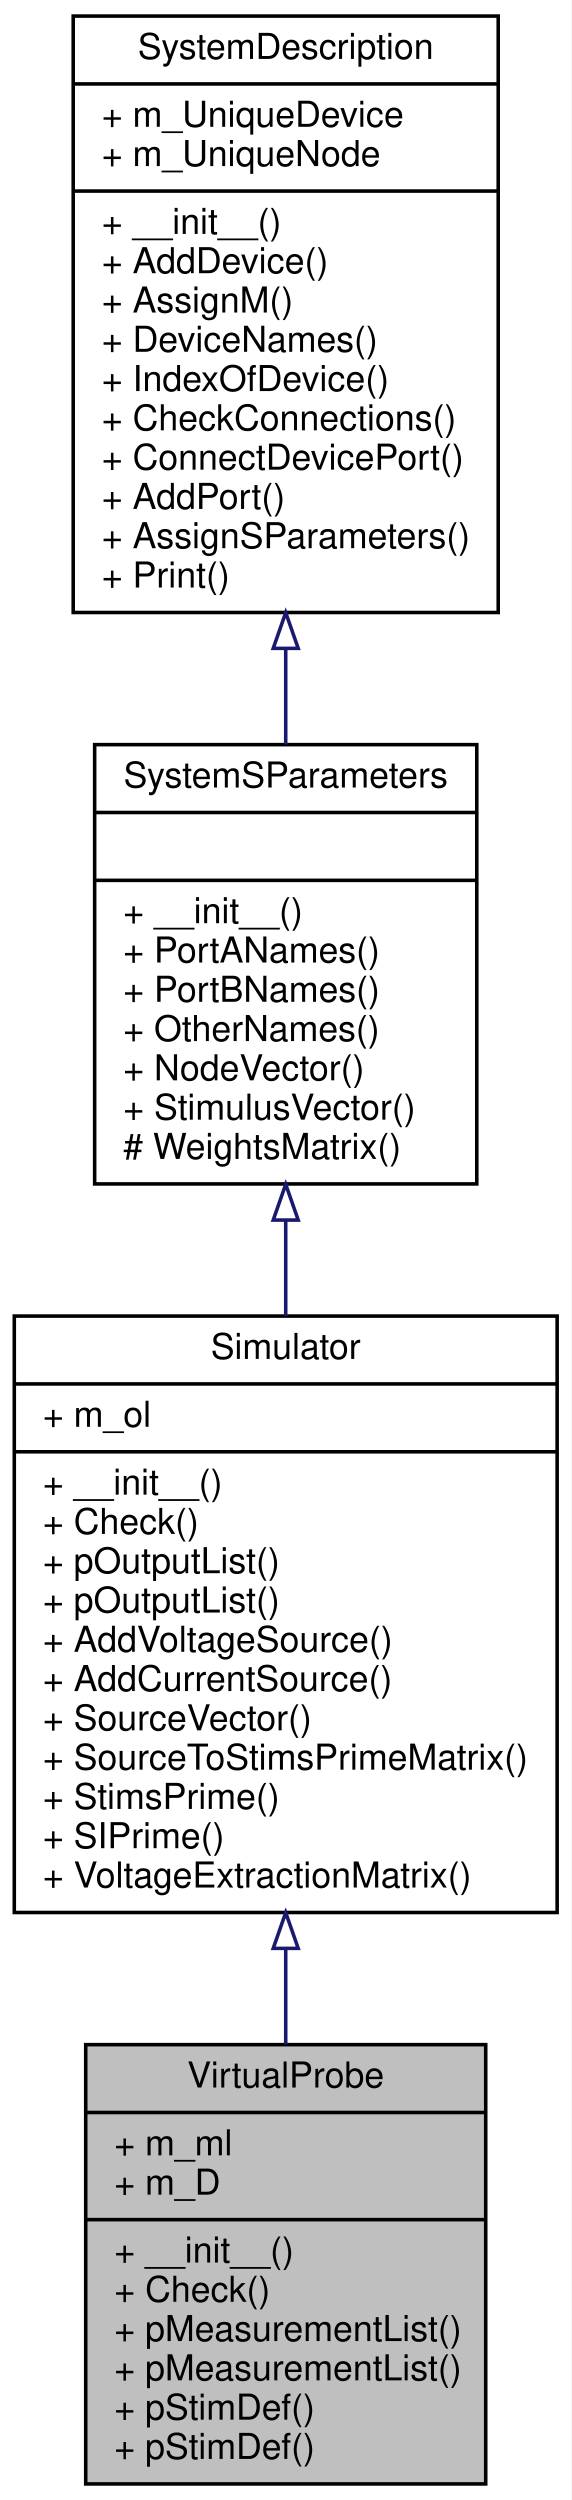
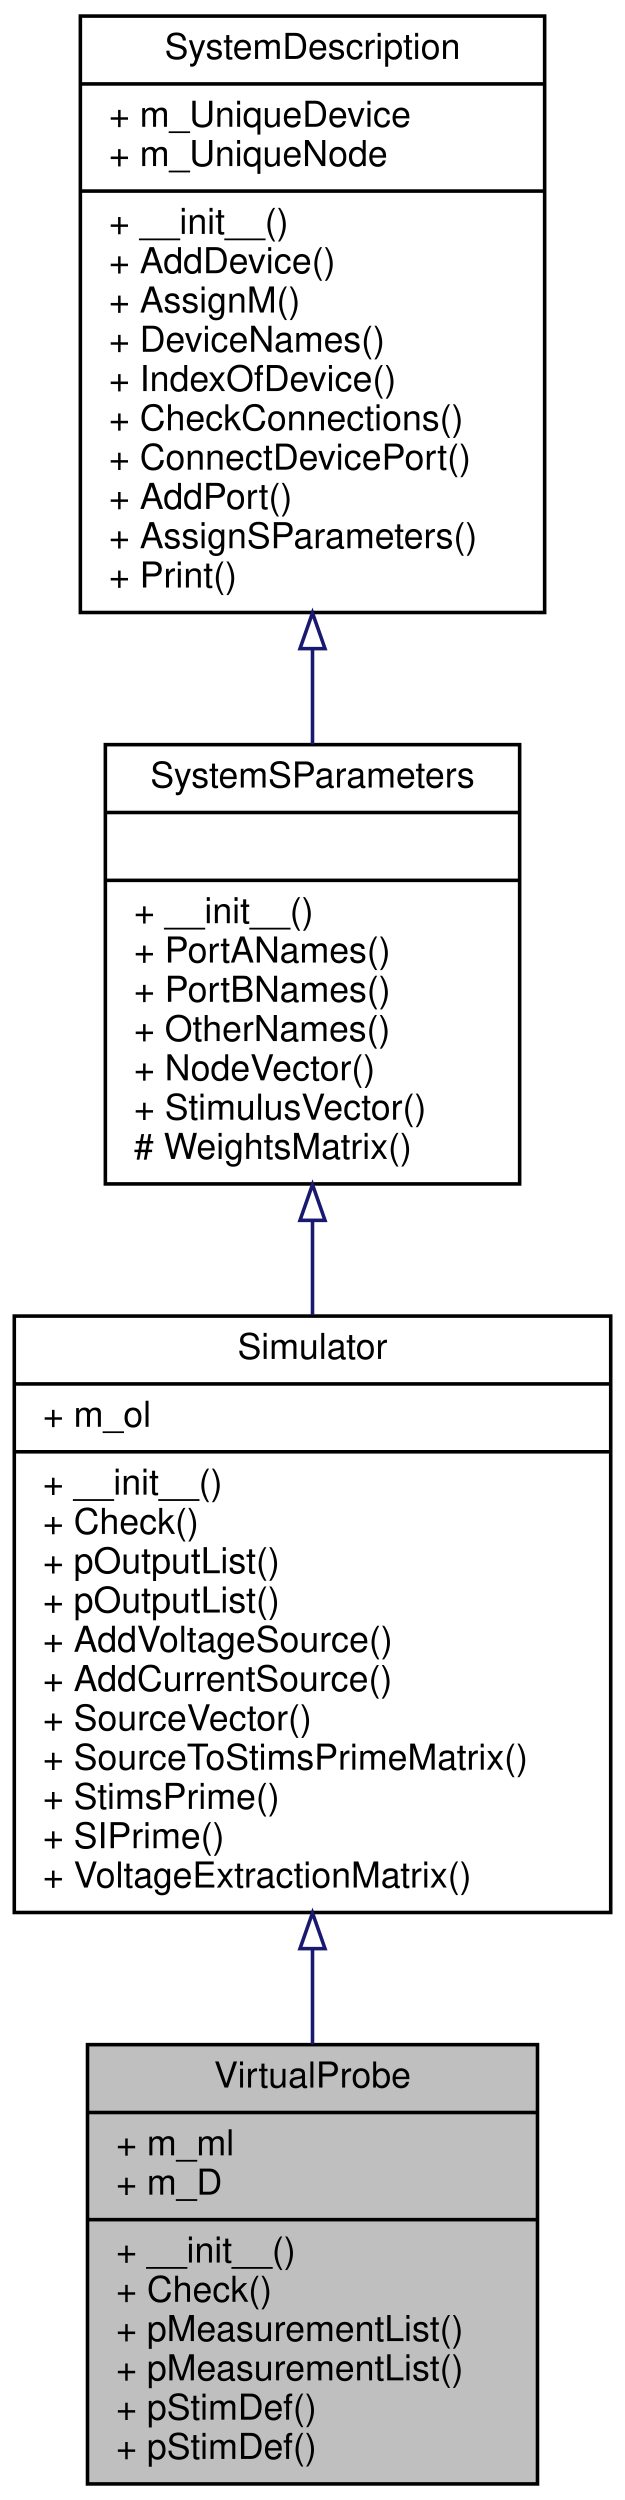
- <svg xmlns="http://www.w3.org/2000/svg" xmlns:xlink="http://www.w3.org/1999/xlink" width="160pt" height="700pt" viewBox="0.00 0.00 160.00 700.00">
+ <svg xmlns="http://www.w3.org/2000/svg" xmlns:xlink="http://www.w3.org/1999/xlink" width="175pt" height="700pt" viewBox="0.00 0.00 175.00 700.00">
  <g id="graph0" class="graph" transform="scale(1 1) rotate(0) translate(4 696)">
-     <polygon fill="#ffffff" stroke="transparent" points="-4,4 -4,-696 156,-696 156,4 -4,4" />
+     <polygon fill="white" stroke="transparent" points="-4,4 -4,-696 171,-696 171,4 -4,4" />
    <g id="node1" class="node">
-       <polygon fill="#bfbfbf" stroke="#000000" points="20,-.5 20,-123.5 132,-123.5 132,-.5 20,-.5" />
-       <text text-anchor="middle" x="76" y="-111.5" font-family="Helvetica,sans-Serif" font-size="10.00" fill="#000000">VirtualProbe</text>
-       <polyline fill="none" stroke="#000000" points="20,-104.5 132,-104.5 " />
-       <text text-anchor="start" x="28" y="-92.5" font-family="Helvetica,sans-Serif" font-size="10.00" fill="#000000">+ m_ml</text>
-       <text text-anchor="start" x="28" y="-81.5" font-family="Helvetica,sans-Serif" font-size="10.00" fill="#000000">+ m_D</text>
-       <polyline fill="none" stroke="#000000" points="20,-74.5 132,-74.5 " />
-       <text text-anchor="start" x="28" y="-62.5" font-family="Helvetica,sans-Serif" font-size="10.00" fill="#000000">+ __init__()</text>
-       <text text-anchor="start" x="28" y="-51.5" font-family="Helvetica,sans-Serif" font-size="10.00" fill="#000000">+ Check()</text>
-       <text text-anchor="start" x="28" y="-40.5" font-family="Helvetica,sans-Serif" font-size="10.00" fill="#000000">+ pMeasurementList()</text>
-       <text text-anchor="start" x="28" y="-29.5" font-family="Helvetica,sans-Serif" font-size="10.00" fill="#000000">+ pMeasurementList()</text>
-       <text text-anchor="start" x="28" y="-18.5" font-family="Helvetica,sans-Serif" font-size="10.00" fill="#000000">+ pStimDef()</text>
-       <text text-anchor="start" x="28" y="-7.5" font-family="Helvetica,sans-Serif" font-size="10.00" fill="#000000">+ pStimDef()</text>
+       <g id="a_node1">
+         <a xlink:title="Base class for virtual probing.">
+           <polygon fill="#bfbfbf" stroke="black" points="20.5,-0.5 20.5,-123.5 146.5,-123.5 146.5,-0.5 20.5,-0.5" />
+           <text text-anchor="middle" x="83.5" y="-111.5" font-family="Helvetica,sans-Serif" font-size="10.00">VirtualProbe</text>
+           <polyline fill="none" stroke="black" points="20.5,-104.5 146.5,-104.5 " />
+           <text text-anchor="start" x="28.5" y="-92.5" font-family="Helvetica,sans-Serif" font-size="10.00">+ m_ml</text>
+           <text text-anchor="start" x="28.5" y="-81.5" font-family="Helvetica,sans-Serif" font-size="10.00">+ m_D</text>
+           <polyline fill="none" stroke="black" points="20.5,-74.5 146.5,-74.5 " />
+           <text text-anchor="start" x="28.5" y="-62.5" font-family="Helvetica,sans-Serif" font-size="10.00">+ __init__()</text>
+           <text text-anchor="start" x="28.5" y="-51.5" font-family="Helvetica,sans-Serif" font-size="10.00">+ Check()</text>
+           <text text-anchor="start" x="28.5" y="-40.5" font-family="Helvetica,sans-Serif" font-size="10.00">+ pMeasurementList()</text>
+           <text text-anchor="start" x="28.5" y="-29.5" font-family="Helvetica,sans-Serif" font-size="10.00">+ pMeasurementList()</text>
+           <text text-anchor="start" x="28.5" y="-18.5" font-family="Helvetica,sans-Serif" font-size="10.00">+ pStimDef()</text>
+           <text text-anchor="start" x="28.5" y="-7.5" font-family="Helvetica,sans-Serif" font-size="10.00">+ pStimDef()</text>
+         </a>
+       </g>
    </g>
    <g id="node2" class="node">
      <g id="a_node2">
-         <a xlink:href="classSignalIntegrity_1_1Lib_1_1SystemDescriptions_1_1Simulator_1_1Simulator.xhtml" target="_top" xlink:title="Base class for dealing with housekeeping for simulations. ">
-           <polygon fill="#ffffff" stroke="#000000" points="0,-160.5 0,-327.5 152,-327.5 152,-160.5 0,-160.5" />
-           <text text-anchor="middle" x="76" y="-315.5" font-family="Helvetica,sans-Serif" font-size="10.00" fill="#000000">Simulator</text>
-           <polyline fill="none" stroke="#000000" points="0,-308.5 152,-308.5 " />
-           <text text-anchor="start" x="8" y="-296.5" font-family="Helvetica,sans-Serif" font-size="10.00" fill="#000000">+ m_ol</text>
-           <polyline fill="none" stroke="#000000" points="0,-289.5 152,-289.5 " />
-           <text text-anchor="start" x="8" y="-277.5" font-family="Helvetica,sans-Serif" font-size="10.00" fill="#000000">+ __init__()</text>
-           <text text-anchor="start" x="8" y="-266.5" font-family="Helvetica,sans-Serif" font-size="10.00" fill="#000000">+ Check()</text>
-           <text text-anchor="start" x="8" y="-255.5" font-family="Helvetica,sans-Serif" font-size="10.00" fill="#000000">+ pOutputList()</text>
-           <text text-anchor="start" x="8" y="-244.5" font-family="Helvetica,sans-Serif" font-size="10.00" fill="#000000">+ pOutputList()</text>
-           <text text-anchor="start" x="8" y="-233.5" font-family="Helvetica,sans-Serif" font-size="10.00" fill="#000000">+ AddVoltageSource()</text>
-           <text text-anchor="start" x="8" y="-222.5" font-family="Helvetica,sans-Serif" font-size="10.00" fill="#000000">+ AddCurrentSource()</text>
-           <text text-anchor="start" x="8" y="-211.5" font-family="Helvetica,sans-Serif" font-size="10.00" fill="#000000">+ SourceVector()</text>
-           <text text-anchor="start" x="8" y="-200.5" font-family="Helvetica,sans-Serif" font-size="10.00" fill="#000000">+ SourceToStimsPrimeMatrix()</text>
-           <text text-anchor="start" x="8" y="-189.5" font-family="Helvetica,sans-Serif" font-size="10.00" fill="#000000">+ StimsPrime()</text>
-           <text text-anchor="start" x="8" y="-178.5" font-family="Helvetica,sans-Serif" font-size="10.00" fill="#000000">+ SIPrime()</text>
-           <text text-anchor="start" x="8" y="-167.5" font-family="Helvetica,sans-Serif" font-size="10.00" fill="#000000">+ VoltageExtractionMatrix()</text>
+         <a xlink:href="classSignalIntegrity_1_1Lib_1_1SystemDescriptions_1_1Simulator_1_1Simulator.xhtml" target="_top" xlink:title="Base class for dealing with housekeeping for simulations.">
+           <polygon fill="white" stroke="black" points="0,-160.5 0,-327.5 167,-327.5 167,-160.5 0,-160.5" />
+           <text text-anchor="middle" x="83.5" y="-315.5" font-family="Helvetica,sans-Serif" font-size="10.00">Simulator</text>
+           <polyline fill="none" stroke="black" points="0,-308.5 167,-308.5 " />
+           <text text-anchor="start" x="8" y="-296.5" font-family="Helvetica,sans-Serif" font-size="10.00">+ m_ol</text>
+           <polyline fill="none" stroke="black" points="0,-289.5 167,-289.5 " />
+           <text text-anchor="start" x="8" y="-277.5" font-family="Helvetica,sans-Serif" font-size="10.00">+ __init__()</text>
+           <text text-anchor="start" x="8" y="-266.5" font-family="Helvetica,sans-Serif" font-size="10.00">+ Check()</text>
+           <text text-anchor="start" x="8" y="-255.5" font-family="Helvetica,sans-Serif" font-size="10.00">+ pOutputList()</text>
+           <text text-anchor="start" x="8" y="-244.5" font-family="Helvetica,sans-Serif" font-size="10.00">+ pOutputList()</text>
+           <text text-anchor="start" x="8" y="-233.5" font-family="Helvetica,sans-Serif" font-size="10.00">+ AddVoltageSource()</text>
+           <text text-anchor="start" x="8" y="-222.5" font-family="Helvetica,sans-Serif" font-size="10.00">+ AddCurrentSource()</text>
+           <text text-anchor="start" x="8" y="-211.5" font-family="Helvetica,sans-Serif" font-size="10.00">+ SourceVector()</text>
+           <text text-anchor="start" x="8" y="-200.5" font-family="Helvetica,sans-Serif" font-size="10.00">+ SourceToStimsPrimeMatrix()</text>
+           <text text-anchor="start" x="8" y="-189.5" font-family="Helvetica,sans-Serif" font-size="10.00">+ StimsPrime()</text>
+           <text text-anchor="start" x="8" y="-178.5" font-family="Helvetica,sans-Serif" font-size="10.00">+ SIPrime()</text>
+           <text text-anchor="start" x="8" y="-167.5" font-family="Helvetica,sans-Serif" font-size="10.00">+ VoltageExtractionMatrix()</text>
        </a>
      </g>
    </g>
    <g id="edge1" class="edge">
-       <path fill="none" stroke="#191970" d="M76,-150.239C76,-141.186 76,-132.169 76,-123.547" />
-       <polygon fill="none" stroke="#191970" points="72.5,-150.457 76,-160.457 79.5,-150.457 72.5,-150.457" />
+       <path fill="none" stroke="midnightblue" d="M83.5,-150.19C83.5,-141.17 83.5,-132.19 83.5,-123.61" />
+       <polygon fill="none" stroke="midnightblue" points="80,-150.38 83.5,-160.38 87,-150.38 80,-150.38" />
    </g>
    <g id="node3" class="node">
      <g id="a_node3">
-         <a xlink:href="classSignalIntegrity_1_1Lib_1_1SystemDescriptions_1_1SystemSParameters_1_1SystemSParameters.xhtml" target="_top" xlink:title="base class for housekeeping involving system s-parameters calculations ">
-           <polygon fill="#ffffff" stroke="#000000" points="22.5,-364.5 22.5,-487.5 129.5,-487.5 129.5,-364.5 22.5,-364.5" />
-           <text text-anchor="middle" x="76" y="-475.5" font-family="Helvetica,sans-Serif" font-size="10.00" fill="#000000">SystemSParameters</text>
-           <polyline fill="none" stroke="#000000" points="22.5,-468.5 129.5,-468.5 " />
-           <text text-anchor="middle" x="76" y="-456.5" font-family="Helvetica,sans-Serif" font-size="10.00" fill="#000000"> </text>
-           <polyline fill="none" stroke="#000000" points="22.5,-449.5 129.5,-449.5 " />
-           <text text-anchor="start" x="30.5" y="-437.5" font-family="Helvetica,sans-Serif" font-size="10.00" fill="#000000">+ __init__()</text>
-           <text text-anchor="start" x="30.5" y="-426.5" font-family="Helvetica,sans-Serif" font-size="10.00" fill="#000000">+ PortANames()</text>
-           <text text-anchor="start" x="30.5" y="-415.5" font-family="Helvetica,sans-Serif" font-size="10.00" fill="#000000">+ PortBNames()</text>
-           <text text-anchor="start" x="30.5" y="-404.5" font-family="Helvetica,sans-Serif" font-size="10.00" fill="#000000">+ OtherNames()</text>
-           <text text-anchor="start" x="30.5" y="-393.5" font-family="Helvetica,sans-Serif" font-size="10.00" fill="#000000">+ NodeVector()</text>
-           <text text-anchor="start" x="30.5" y="-382.5" font-family="Helvetica,sans-Serif" font-size="10.00" fill="#000000">+ StimulusVector()</text>
-           <text text-anchor="start" x="30.5" y="-371.5" font-family="Helvetica,sans-Serif" font-size="10.00" fill="#000000"># WeightsMatrix()</text>
+         <a xlink:href="classSignalIntegrity_1_1Lib_1_1SystemDescriptions_1_1SystemSParameters_1_1SystemSParameters.xhtml" target="_top" xlink:title="base class for housekeeping involving system s-parameters calculations">
+           <polygon fill="white" stroke="black" points="25.5,-364.5 25.5,-487.5 141.5,-487.5 141.5,-364.5 25.5,-364.5" />
+           <text text-anchor="middle" x="83.5" y="-475.5" font-family="Helvetica,sans-Serif" font-size="10.00">SystemSParameters</text>
+           <polyline fill="none" stroke="black" points="25.5,-468.5 141.5,-468.5 " />
+           <text text-anchor="middle" x="83.5" y="-456.5" font-family="Helvetica,sans-Serif" font-size="10.00"> </text>
+           <polyline fill="none" stroke="black" points="25.5,-449.5 141.5,-449.5 " />
+           <text text-anchor="start" x="33.5" y="-437.5" font-family="Helvetica,sans-Serif" font-size="10.00">+ __init__()</text>
+           <text text-anchor="start" x="33.5" y="-426.5" font-family="Helvetica,sans-Serif" font-size="10.00">+ PortANames()</text>
+           <text text-anchor="start" x="33.5" y="-415.5" font-family="Helvetica,sans-Serif" font-size="10.00">+ PortBNames()</text>
+           <text text-anchor="start" x="33.5" y="-404.5" font-family="Helvetica,sans-Serif" font-size="10.00">+ OtherNames()</text>
+           <text text-anchor="start" x="33.5" y="-393.5" font-family="Helvetica,sans-Serif" font-size="10.00">+ NodeVector()</text>
+           <text text-anchor="start" x="33.5" y="-382.5" font-family="Helvetica,sans-Serif" font-size="10.00">+ StimulusVector()</text>
+           <text text-anchor="start" x="33.5" y="-371.5" font-family="Helvetica,sans-Serif" font-size="10.00"># WeightsMatrix()</text>
        </a>
      </g>
    </g>
    <g id="edge2" class="edge">
-       <path fill="none" stroke="#191970" d="M76,-354.221C76,-345.448 76,-336.426 76,-327.501" />
-       <polygon fill="none" stroke="#191970" points="72.5,-354.383 76,-364.383 79.5,-354.383 72.5,-354.383" />
+       <path fill="none" stroke="midnightblue" d="M83.5,-354.25C83.5,-345.57 83.5,-336.63 83.5,-327.79" />
+       <polygon fill="none" stroke="midnightblue" points="80,-354.31 83.5,-364.31 87,-354.31 80,-354.31" />
    </g>
    <g id="node4" class="node">
      <g id="a_node4">
        <a xlink:href="classSignalIntegrity_1_1Lib_1_1SystemDescriptions_1_1SystemDescription_1_1SystemDescription.xhtml" target="_top" xlink:title="Allows the construction of system descriptions for use with all of the classes that solve schematics ...">
-           <polygon fill="#ffffff" stroke="#000000" points="16.5,-524.5 16.5,-691.5 135.5,-691.5 135.5,-524.5 16.5,-524.5" />
-           <text text-anchor="middle" x="76" y="-679.5" font-family="Helvetica,sans-Serif" font-size="10.00" fill="#000000">SystemDescription</text>
-           <polyline fill="none" stroke="#000000" points="16.5,-672.5 135.5,-672.5 " />
-           <text text-anchor="start" x="24.5" y="-660.5" font-family="Helvetica,sans-Serif" font-size="10.00" fill="#000000">+ m_UniqueDevice</text>
-           <text text-anchor="start" x="24.5" y="-649.5" font-family="Helvetica,sans-Serif" font-size="10.00" fill="#000000">+ m_UniqueNode</text>
-           <polyline fill="none" stroke="#000000" points="16.5,-642.5 135.5,-642.5 " />
-           <text text-anchor="start" x="24.5" y="-630.5" font-family="Helvetica,sans-Serif" font-size="10.00" fill="#000000">+ __init__()</text>
-           <text text-anchor="start" x="24.5" y="-619.5" font-family="Helvetica,sans-Serif" font-size="10.00" fill="#000000">+ AddDevice()</text>
-           <text text-anchor="start" x="24.5" y="-608.5" font-family="Helvetica,sans-Serif" font-size="10.00" fill="#000000">+ AssignM()</text>
-           <text text-anchor="start" x="24.5" y="-597.5" font-family="Helvetica,sans-Serif" font-size="10.00" fill="#000000">+ DeviceNames()</text>
-           <text text-anchor="start" x="24.5" y="-586.5" font-family="Helvetica,sans-Serif" font-size="10.00" fill="#000000">+ IndexOfDevice()</text>
-           <text text-anchor="start" x="24.5" y="-575.5" font-family="Helvetica,sans-Serif" font-size="10.00" fill="#000000">+ CheckConnections()</text>
-           <text text-anchor="start" x="24.5" y="-564.5" font-family="Helvetica,sans-Serif" font-size="10.00" fill="#000000">+ ConnectDevicePort()</text>
-           <text text-anchor="start" x="24.5" y="-553.5" font-family="Helvetica,sans-Serif" font-size="10.00" fill="#000000">+ AddPort()</text>
-           <text text-anchor="start" x="24.5" y="-542.5" font-family="Helvetica,sans-Serif" font-size="10.00" fill="#000000">+ AssignSParameters()</text>
-           <text text-anchor="start" x="24.5" y="-531.5" font-family="Helvetica,sans-Serif" font-size="10.00" fill="#000000">+ Print()</text>
+           <polygon fill="white" stroke="black" points="18.5,-524.5 18.5,-691.5 148.5,-691.5 148.5,-524.5 18.5,-524.5" />
+           <text text-anchor="middle" x="83.5" y="-679.5" font-family="Helvetica,sans-Serif" font-size="10.00">SystemDescription</text>
+           <polyline fill="none" stroke="black" points="18.5,-672.5 148.5,-672.5 " />
+           <text text-anchor="start" x="26.5" y="-660.5" font-family="Helvetica,sans-Serif" font-size="10.00">+ m_UniqueDevice</text>
+           <text text-anchor="start" x="26.5" y="-649.5" font-family="Helvetica,sans-Serif" font-size="10.00">+ m_UniqueNode</text>
+           <polyline fill="none" stroke="black" points="18.5,-642.5 148.5,-642.5 " />
+           <text text-anchor="start" x="26.5" y="-630.5" font-family="Helvetica,sans-Serif" font-size="10.00">+ __init__()</text>
+           <text text-anchor="start" x="26.5" y="-619.5" font-family="Helvetica,sans-Serif" font-size="10.00">+ AddDevice()</text>
+           <text text-anchor="start" x="26.5" y="-608.5" font-family="Helvetica,sans-Serif" font-size="10.00">+ AssignM()</text>
+           <text text-anchor="start" x="26.5" y="-597.5" font-family="Helvetica,sans-Serif" font-size="10.00">+ DeviceNames()</text>
+           <text text-anchor="start" x="26.5" y="-586.5" font-family="Helvetica,sans-Serif" font-size="10.00">+ IndexOfDevice()</text>
+           <text text-anchor="start" x="26.5" y="-575.5" font-family="Helvetica,sans-Serif" font-size="10.00">+ CheckConnections()</text>
+           <text text-anchor="start" x="26.5" y="-564.5" font-family="Helvetica,sans-Serif" font-size="10.00">+ ConnectDevicePort()</text>
+           <text text-anchor="start" x="26.5" y="-553.5" font-family="Helvetica,sans-Serif" font-size="10.00">+ AddPort()</text>
+           <text text-anchor="start" x="26.5" y="-542.5" font-family="Helvetica,sans-Serif" font-size="10.00">+ AssignSParameters()</text>
+           <text text-anchor="start" x="26.5" y="-531.5" font-family="Helvetica,sans-Serif" font-size="10.00">+ Print()</text>
        </a>
      </g>
    </g>
    <g id="edge3" class="edge">
-       <path fill="none" stroke="#191970" d="M76,-514.239C76,-505.186 76,-496.169 76,-487.548" />
-       <polygon fill="none" stroke="#191970" points="72.5,-514.457 76,-524.457 79.5,-514.457 72.5,-514.457" />
+       <path fill="none" stroke="midnightblue" d="M83.5,-514.19C83.5,-505.17 83.5,-496.19 83.5,-487.61" />
+       <polygon fill="none" stroke="midnightblue" points="80,-514.38 83.5,-524.38 87,-514.38 80,-514.38" />
    </g>
  </g>
</svg>
